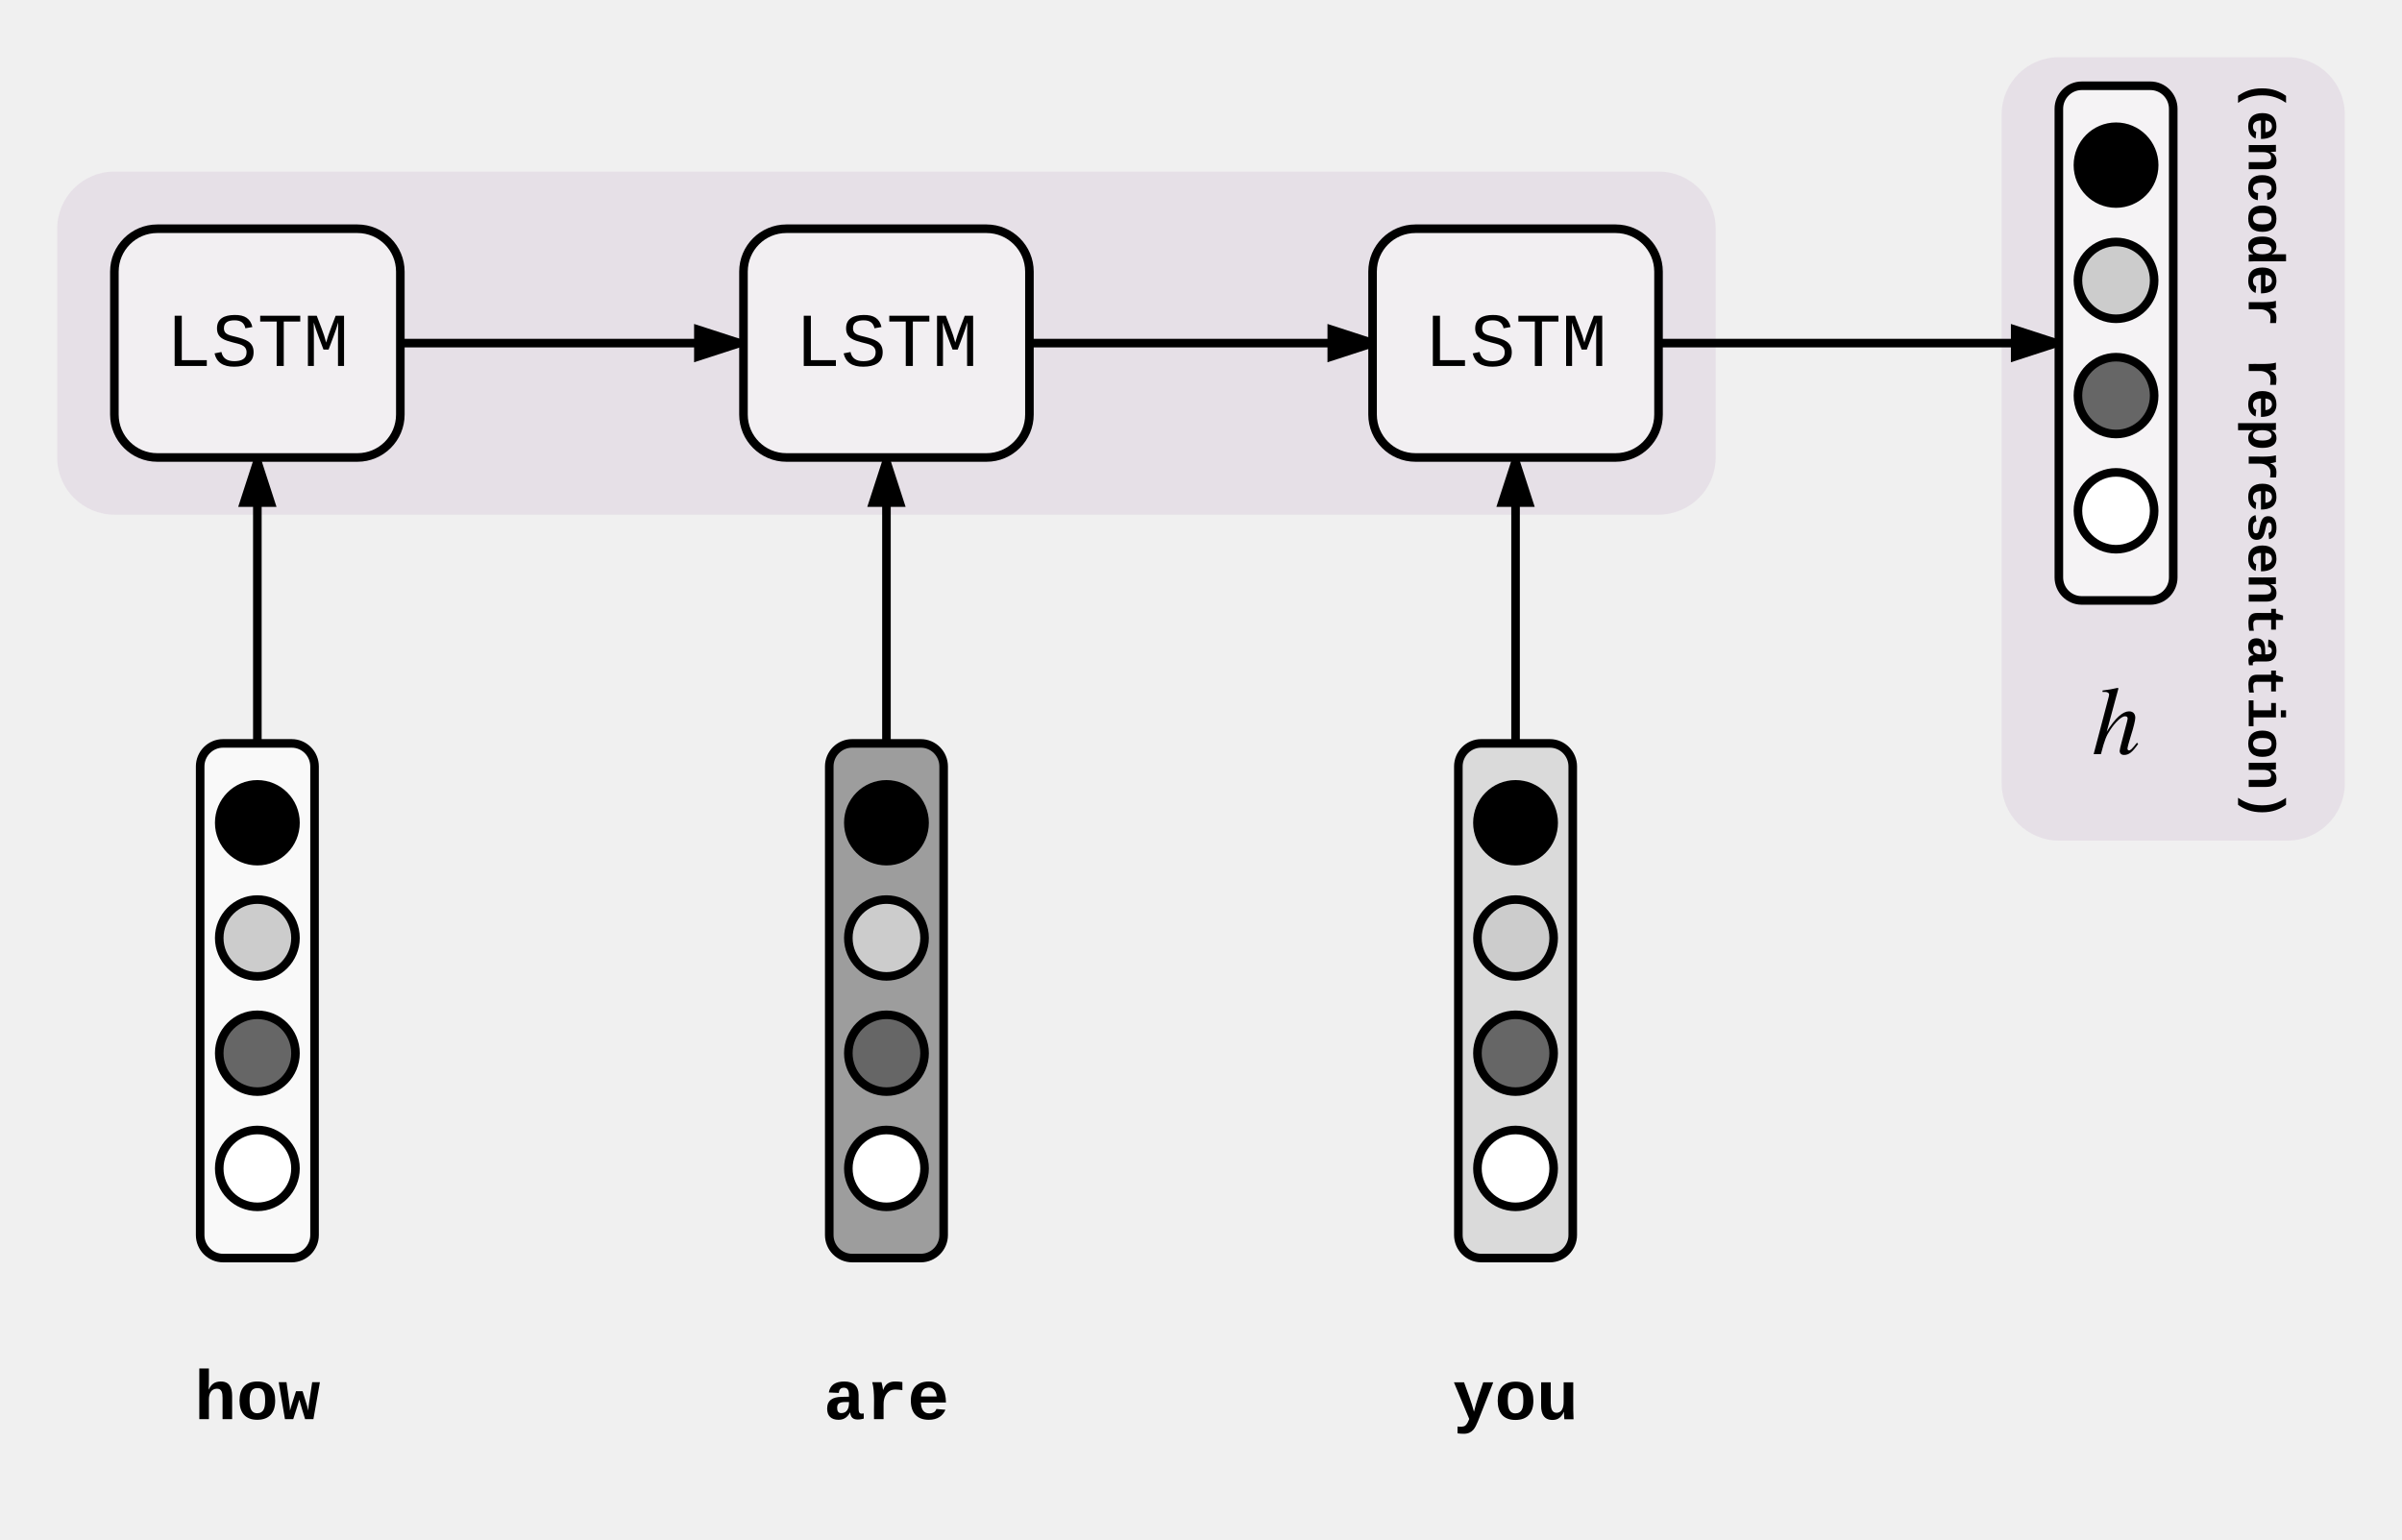
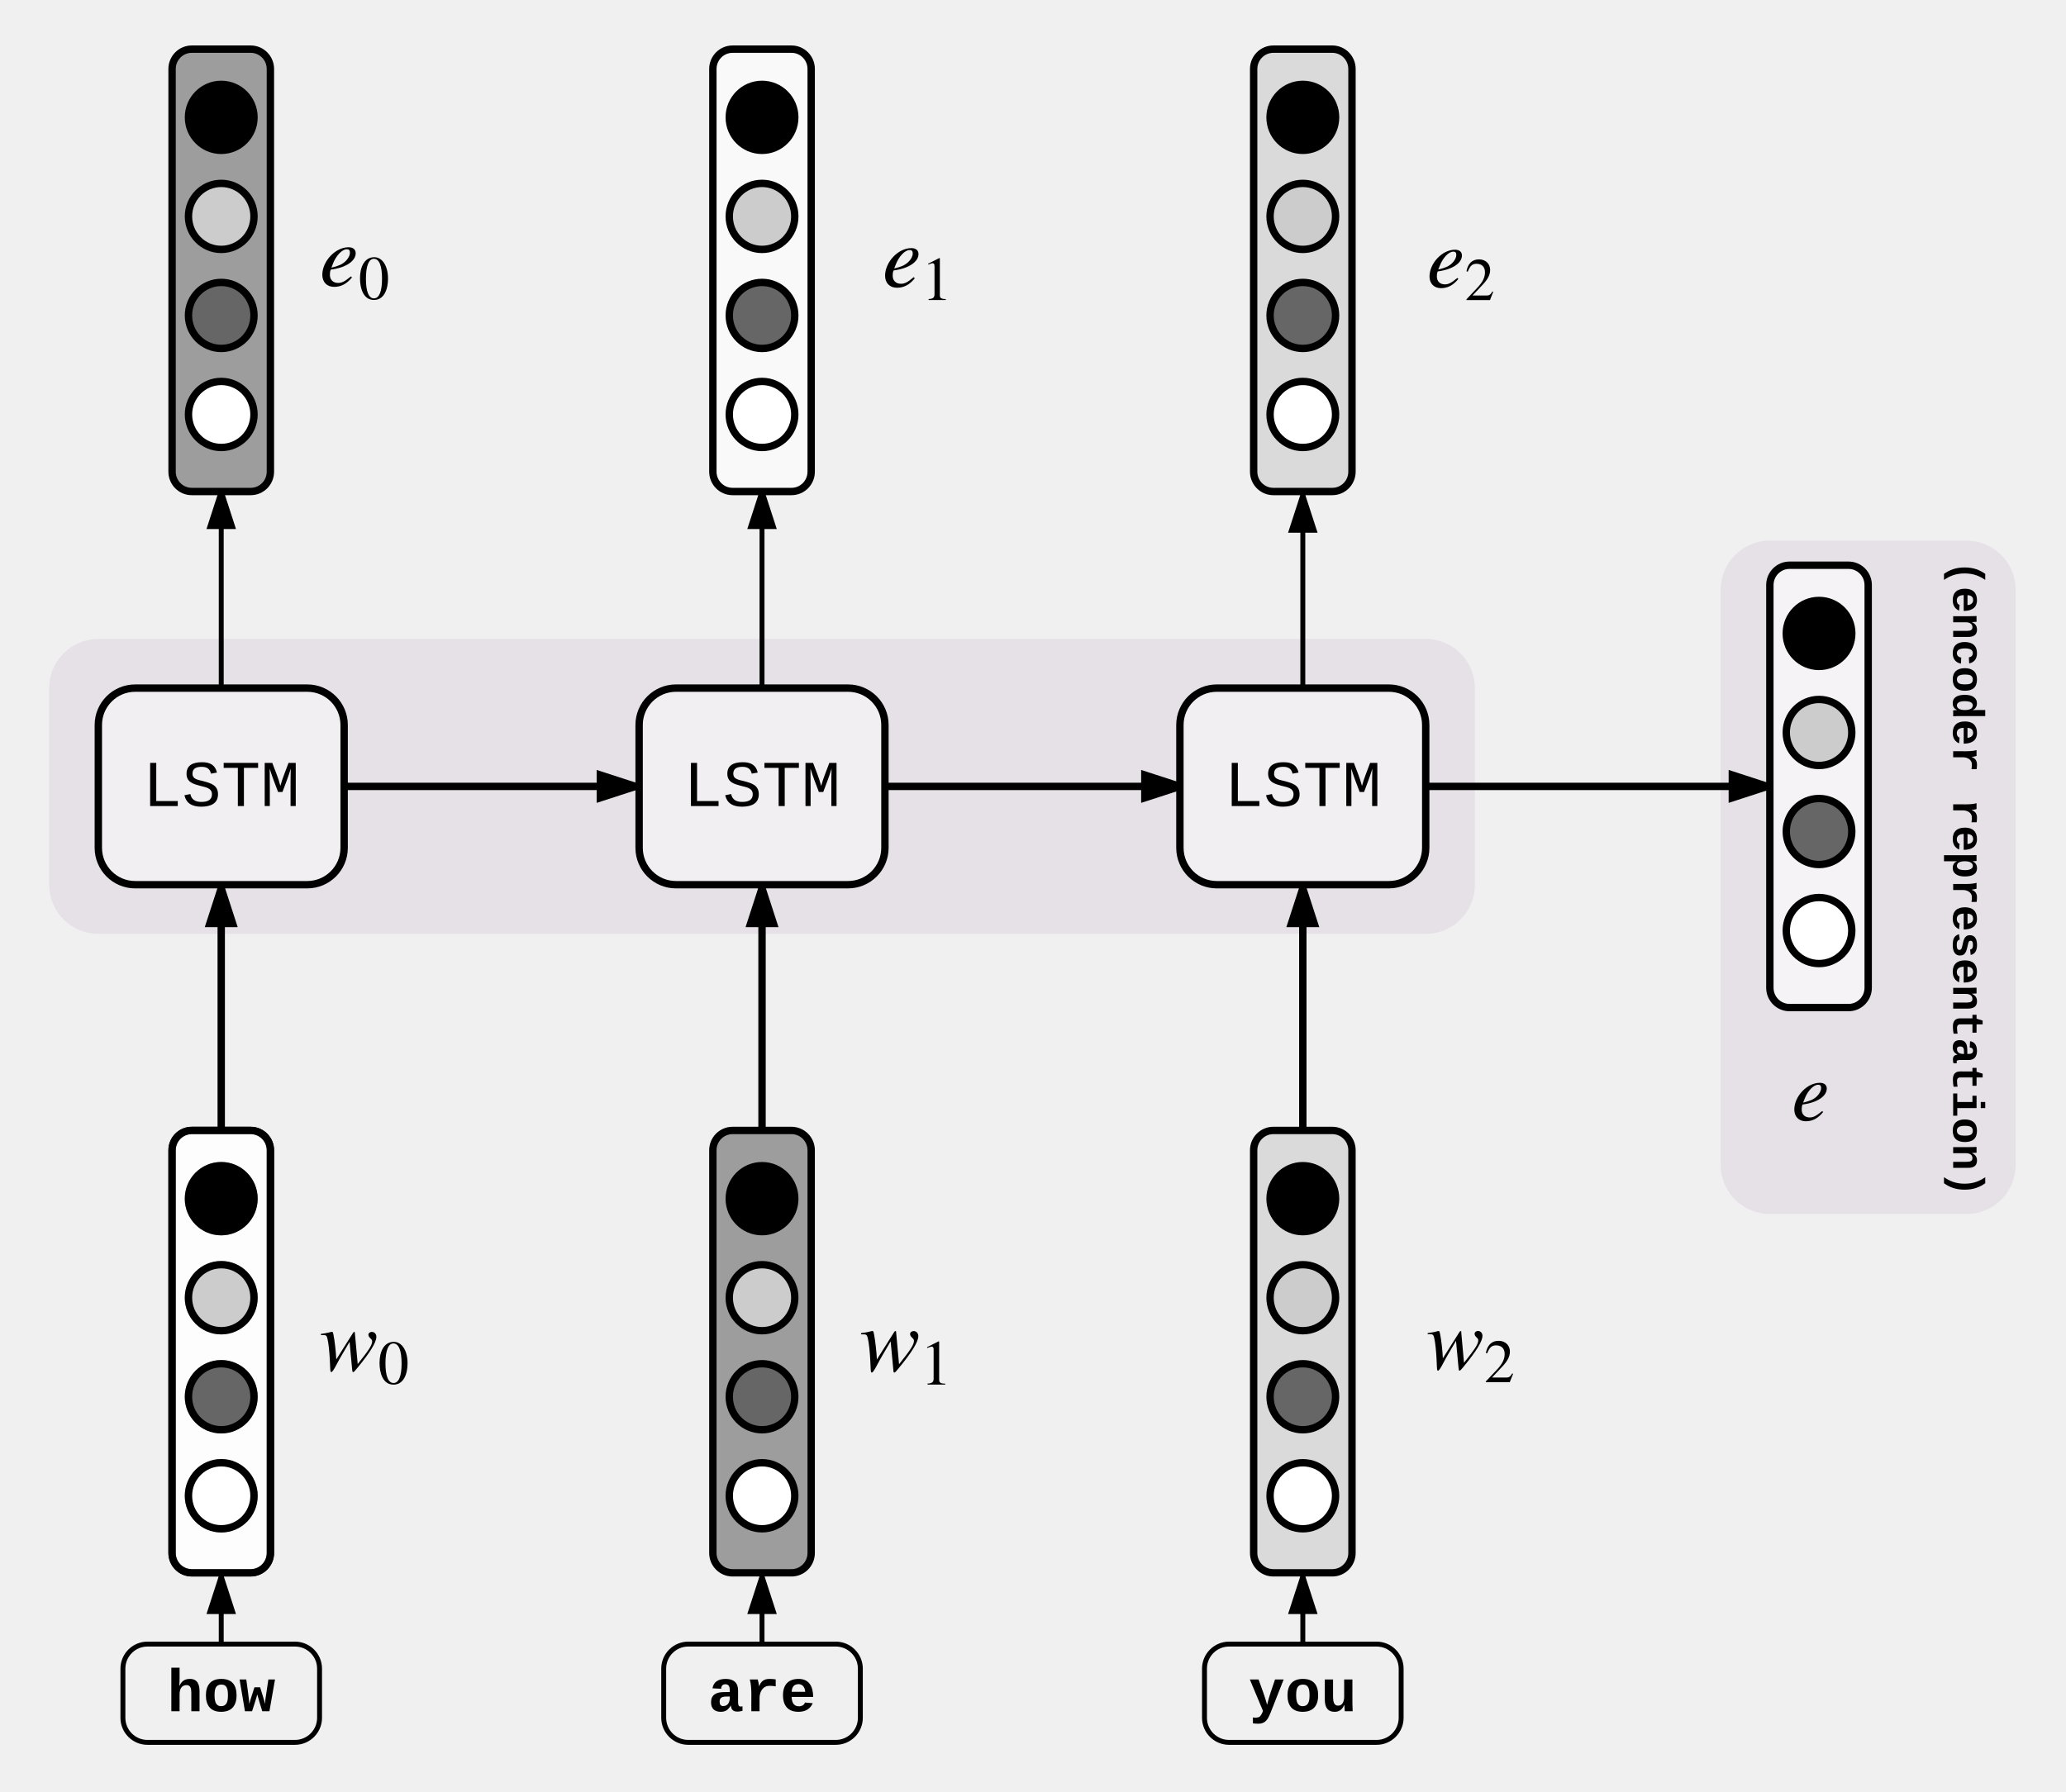
- <svg xmlns="http://www.w3.org/2000/svg" xmlns:ns1="lucid" xmlns:xlink="http://www.w3.org/1999/xlink" width="840" height="538.44">
-   <g transform="translate(-320 -880)" ns1:page-tab-id="0_0">
+ <svg xmlns="http://www.w3.org/2000/svg" xmlns:ns1="lucid" xmlns:xlink="http://www.w3.org/1999/xlink" width="840.47" height="729">
+   <g transform="translate(-320 -680)" ns1:page-tab-id="0_0">
    <path d="M1020 920c0-11.05 8.95-20 20-20h80c11.05 0 20 8.95 20 20v234c0 11.05-8.95 20-20 20h-80c-11.05 0-20-8.95-20-20zM340 960c0-11.05 8.95-20 20-20h540c11.05 0 20 8.95 20 20v80c0 11.05-8.95 20-20 20H360c-11.05 0-20-8.95-20-20z" stroke="#000" stroke-opacity="0" stroke-width=".5" fill="#d1bcd2" fill-opacity=".3" />
-     <path d="M370 1349h80v40h-80z" stroke="#000" stroke-opacity="0" stroke-width="2" fill="#fff" fill-opacity="0" />
+     <path d="M370 1359c0-5.52 4.48-10 10-10h60c5.52 0 10 4.48 10 10v20c0 5.52-4.48 10-10 10h-60c-5.52 0-10-4.48-10-10z" stroke="#000" stroke-width="2" fill="#fff" fill-opacity="0" />
    <use xlink:href="#a" transform="matrix(1,0,0,1,375,1354) translate(12.99642 22.32856)" />
-     <path d="M810 1339.56h80v58.88h-80z" stroke="#000" stroke-opacity="0" stroke-width="2" fill="#fff" fill-opacity="0" />
-     <use xlink:href="#b" transform="matrix(1,0,0,1,815,1344.556) translate(12.99642 31.82856)" />
-     <path d="M590 1349h80v40h-80z" stroke="#000" stroke-opacity="0" stroke-width="2" fill="#fff" fill-opacity="0" />
+     <path d="M810 1359c0-5.52 4.48-10 10-10h60c5.52 0 10 4.48 10 10v20c0 5.52-4.48 10-10 10h-60c-5.52 0-10-4.48-10-10z" stroke="#000" stroke-width="2" fill="#fff" fill-opacity="0" />
+     <use xlink:href="#b" transform="matrix(1,0,0,1,815,1354) translate(12.99642 22.32856)" />
+     <path d="M590 1359c0-5.52 4.48-10 10-10h60c5.52 0 10 4.48 10 10v20c0 5.52-4.48 10-10 10h-60c-5.52 0-10-4.48-10-10z" stroke="#000" stroke-width="2" fill="#fff" fill-opacity="0" />
    <use xlink:href="#c" transform="matrix(1,0,0,1,595,1354) translate(12.99642 22.32856)" />
    <path d="M430 1148.06c0-4.44-3.58-8.06-8-8.06h-24c-4.42 0-8 3.62-8 8.06v163.88c0 4.44 3.58 8.06 8 8.06h24c4.42 0 8-3.62 8-8.06z" stroke="#000" stroke-width="3" fill="#fff" fill-opacity=".6" />
    <path d="M423.33 1167.76c0 7.4-5.96 13.42-13.33 13.42s-13.33-6-13.33-13.42 5.96-13.43 13.33-13.43 13.33 6 13.33 13.43z" stroke="#000" stroke-width="3" />
    <path d="M423.33 1208.06c0 7.4-5.96 13.43-13.33 13.43s-13.33-6.03-13.33-13.44c0-7.42 5.96-13.43 13.33-13.43s13.33 6 13.33 13.43z" stroke="#000" stroke-width="3" fill="#ccc" />
    <path d="M423.33 1248.36c0 7.42-5.96 13.43-13.33 13.43s-13.33-6.02-13.33-13.44 5.96-13.43 13.33-13.43 13.33 6 13.33 13.43z" stroke="#000" stroke-width="3" fill="#666" />
    <path d="M423.33 1288.66c0 7.42-5.96 13.43-13.33 13.43s-13.33-6.02-13.33-13.44c0-7.4 5.96-13.44 13.33-13.44s13.33 6.03 13.33 13.44z" stroke="#000" stroke-width="3" fill="#fff" />
    <path d="M650 1148.06c0-4.44-3.58-8.06-8-8.06h-24c-4.42 0-8 3.62-8 8.06v163.88c0 4.44 3.58 8.06 8 8.06h24c4.42 0 8-3.62 8-8.06z" stroke="#000" stroke-width="3" fill="#666" fill-opacity=".6" />
    <path d="M643.33 1167.76c0 7.4-5.96 13.42-13.33 13.42s-13.33-6-13.33-13.42 5.96-13.43 13.33-13.43 13.33 6 13.33 13.43z" stroke="#000" stroke-width="3" />
    <path d="M643.33 1208.06c0 7.4-5.96 13.43-13.33 13.43s-13.33-6.03-13.33-13.44c0-7.42 5.96-13.43 13.33-13.43s13.33 6 13.33 13.43z" stroke="#000" stroke-width="3" fill="#ccc" />
    <path d="M643.33 1248.36c0 7.42-5.96 13.43-13.33 13.43s-13.33-6.02-13.33-13.44 5.96-13.43 13.33-13.43 13.33 6 13.33 13.43z" stroke="#000" stroke-width="3" fill="#666" />
    <path d="M643.33 1288.66c0 7.42-5.96 13.43-13.33 13.43s-13.33-6.02-13.33-13.44c0-7.4 5.96-13.44 13.33-13.44s13.33 6.03 13.33 13.44z" stroke="#000" stroke-width="3" fill="#fff" />
    <path d="M870 1148.06c0-4.44-3.58-8.06-8-8.06h-24c-4.42 0-8 3.62-8 8.06v163.88c0 4.44 3.58 8.06 8 8.06h24c4.42 0 8-3.62 8-8.06z" stroke="#000" stroke-width="3" fill="#ccc" fill-opacity=".6" />
    <path d="M863.33 1167.76c0 7.4-5.96 13.42-13.33 13.42s-13.33-6-13.33-13.42 5.96-13.43 13.33-13.43 13.33 6 13.33 13.43z" stroke="#000" stroke-width="3" />
    <path d="M863.33 1208.06c0 7.4-5.96 13.43-13.33 13.43s-13.33-6.03-13.33-13.44c0-7.42 5.96-13.43 13.33-13.43s13.33 6 13.33 13.43z" stroke="#000" stroke-width="3" fill="#ccc" />
    <path d="M863.33 1248.36c0 7.42-5.96 13.43-13.33 13.43s-13.33-6.02-13.33-13.44 5.96-13.43 13.33-13.43 13.33 6 13.33 13.43z" stroke="#000" stroke-width="3" fill="#666" />
    <path d="M863.33 1288.66c0 7.42-5.96 13.43-13.33 13.43s-13.33-6.02-13.33-13.44c0-7.4 5.96-13.44 13.33-13.44s13.33 6.03 13.33 13.44z" stroke="#000" stroke-width="3" fill="#fff" />
    <path d="M360 975c0-8.28 6.72-15 15-15h70c8.28 0 15 6.72 15 15v50c0 8.28-6.72 15-15 15h-70c-8.28 0-15-6.72-15-15z" stroke="#000" stroke-width="3" fill="#fff" fill-opacity=".48" />
    <use xlink:href="#d" transform="matrix(1,0,0,1,360,960) translate(17.99479 47.99479)" />
    <path d="M580 975c0-8.28 6.72-15 15-15h70c8.28 0 15 6.72 15 15v50c0 8.28-6.72 15-15 15h-70c-8.28 0-15-6.72-15-15z" stroke="#000" stroke-width="3" fill="#fff" fill-opacity=".48" />
    <use xlink:href="#d" transform="matrix(1,0,0,1,580,960) translate(17.99479 47.99479)" />
    <path d="M800 975c0-8.28 6.72-15 15-15h70c8.28 0 15 6.72 15 15v50c0 8.28-6.72 15-15 15h-70c-8.28 0-15-6.72-15-15z" stroke="#000" stroke-width="3" fill="#fff" fill-opacity=".48" />
    <use xlink:href="#d" transform="matrix(1,0,0,1,800,960) translate(17.99479 47.99479)" />
    <path d="M460 1000h118.5" stroke="#000" stroke-width="3" fill="none" />
    <path d="M460 1001.5v-3zM578.5 1000l-14.27 4.64v-9.28z" />
    <path d="M580 998.9v2.2l-17.27 5.6v-13.4zm-14.27 3.67l7.92-2.57-7.92-2.57z" />
    <path d="M680 1000h120" stroke="#000" stroke-width="3" fill="none" />
    <path d="M680 1001.5v-3zM800 1000l-14.27 4.64v-9.28z" />
    <path d="M800 998.42v3.16l-15.77 5.12v-13.4zm-12.77 4.15l7.92-2.57-7.92-2.57z" />
    <path d="M410 1140v-98.5" stroke="#000" stroke-width="3" fill="none" />
    <path d="M411.5 1140h-3 3zM414.64 1055.77h-9.28l4.64-14.27z" />
    <path d="M416.7 1057.27h-13.4l5.6-17.27h2.2zm-9.27-3h5.14l-2.57-7.92z" />
    <path d="M630 1140v-98.5" stroke="#000" stroke-width="3" fill="none" />
    <path d="M631.5 1140h-3 3zM634.64 1055.77h-9.28l4.64-14.27z" />
    <path d="M636.7 1057.27h-13.4l5.6-17.27h2.2zm-9.27-3h5.14l-2.57-7.92z" />
    <path d="M850 1140v-98.5" stroke="#000" stroke-width="3" fill="none" />
    <path d="M851.5 1140h-3 3zM854.64 1055.77h-9.28l4.64-14.27z" />
    <path d="M856.7 1057.27h-13.4l5.6-17.27h2.2zm-9.27-3h5.14l-2.57-7.92z" />
    <path d="M1080 918.06c0-4.44-3.58-8.06-8-8.06h-24c-4.42 0-8 3.62-8 8.06v163.88c0 4.44 3.58 8.06 8 8.06h24c4.42 0 8-3.62 8-8.06z" stroke="#000" stroke-width="3" fill="#fff" fill-opacity=".6" />
    <path d="M1073.33 937.76c0 7.4-5.96 13.42-13.33 13.42s-13.33-6-13.33-13.42 5.96-13.43 13.33-13.43 13.33 6 13.33 13.43z" stroke="#000" stroke-width="3" />
    <path d="M1073.33 978.06c0 7.4-5.96 13.43-13.33 13.43s-13.33-6.03-13.33-13.44c0-7.42 5.96-13.43 13.33-13.43s13.33 6 13.33 13.43z" stroke="#000" stroke-width="3" fill="#ccc" />
    <path d="M1073.33 1018.36c0 7.42-5.96 13.43-13.33 13.43s-13.33-6.02-13.33-13.44 5.96-13.43 13.33-13.43 13.33 6 13.33 13.43z" stroke="#000" stroke-width="3" fill="#666" />
    <path d="M1073.33 1058.66c0 7.42-5.96 13.43-13.33 13.43s-13.33-6.02-13.33-13.44c0-7.4 5.96-13.44 13.33-13.44s13.33 6.03 13.33 13.44z" stroke="#000" stroke-width="3" fill="#fff" />
    <path d="M900 1000h139" stroke="#000" stroke-width="3" fill="none" />
    <path d="M900 1001.5v-3zM1039 1000l-14.27 4.64v-9.28z" />
    <path d="M1040 998.75v2.5l-16.77 5.45v-13.4zm-13.77 3.82l7.92-2.57-7.92-2.57z" />
-     <path d="M1125.8 901v273H1100V901z" stroke="#000" stroke-opacity="0" stroke-width="2" fill="#fff" fill-opacity="0" />
-     <use xlink:href="#e" transform="matrix(6.123233995736766e-17,1,-1,6.123233995736766e-17,1120.8,906) translate(1.878906 14.39648)" />
-     <use xlink:href="#f" transform="matrix(6.123233995736766e-17,1,-1,6.123233995736766e-17,1120.8,906) translate(99.09473 14.39648)" />
-     <path d="M1051.5 1120h17v24.63h-17z" fill="#fff" fill-opacity="0" />
-     <path d="M1067.3 1139.74l.43.45c-2.07 2.94-3.23 3.85-4.96 3.85-.9 0-1.5-.54-1.5-1.42 0-.4.25-1.46.7-3.12l1.85-7.02c.14-.54.24-.98.24-1.1 0-.52-.17-.86-.95-.86-1.2 0-3.38 2.07-5.14 4.75-1.36 2.07-1.9 3.25-3.26 8.48h-2.54l4.95-18.8c.28-1.05.45-1.62.45-2.1 0-.58-.78-.85-1.4-.85h-.9v-.5c2.03-.24 3.35-.48 5.32-.92l.24.2-4.1 15.16c3.05-4.95 5.7-7.15 7.8-7.15 1.56 0 2.2 1 2.2 2.26 0 .85-.6 3.36-1.62 6.55-.58 1.77-1.12 3.87-1.12 4.25 0 .34.24.6.54.6.55 0 .95-.4 2.8-2.7" />
+     <path d="M1140.47 901v273H1100V901z" stroke="#000" stroke-opacity="0" stroke-width="2" fill="#fff" fill-opacity="0" />
+     <use xlink:href="#e" transform="matrix(6.123233995736766e-17,1,-1,6.123233995736766e-17,1135.467,906) translate(1.878906 20.89648)" />
+     <use xlink:href="#f" transform="matrix(6.123233995736766e-17,1,-1,6.123233995736766e-17,1135.467,906) translate(99.09473 20.89648)" />
+     <path d="M430 708.06c0-4.44-3.58-8.06-8-8.06h-24c-4.42 0-8 3.62-8 8.06v163.88c0 4.44 3.58 8.06 8 8.06h24c4.42 0 8-3.62 8-8.06z" stroke="#000" stroke-width="3" fill="#666" fill-opacity=".6" />
+     <path d="M423.33 727.76c0 7.4-5.96 13.42-13.33 13.42s-13.33-6-13.33-13.42 5.96-13.43 13.33-13.43 13.33 6 13.33 13.43z" stroke="#000" stroke-width="3" />
+     <path d="M423.33 768.06c0 7.4-5.96 13.43-13.33 13.43s-13.33-6.03-13.33-13.44c0-7.42 5.96-13.43 13.33-13.43s13.33 6 13.33 13.43z" stroke="#000" stroke-width="3" fill="#ccc" />
+     <path d="M423.33 808.36c0 7.42-5.96 13.43-13.33 13.43s-13.33-6.02-13.33-13.44 5.96-13.43 13.33-13.43 13.33 6 13.33 13.43z" stroke="#000" stroke-width="3" fill="#666" />
+     <path d="M423.33 848.66c0 7.42-5.96 13.43-13.33 13.43s-13.33-6.02-13.33-13.44c0-7.4 5.96-13.44 13.33-13.44s13.33 6.03 13.33 13.44z" stroke="#000" stroke-width="3" fill="#fff" />
+     <path d="M410 960v-80" stroke="#000" stroke-width="2" fill="none" />
+     <path d="M411 960h-2 2zM414.64 894.27h-9.28L410 880z" />
+     <path d="M416 895.27h-12l4.95-15.27h2.1zm-9.26-2h6.52L410 883.24z" />
+     <path d="M430 1148.06c0-4.44-3.58-8.06-8-8.06h-24c-4.42 0-8 3.62-8 8.06v163.88c0 4.44 3.58 8.06 8 8.06h24c4.42 0 8-3.62 8-8.06z" stroke="#000" stroke-width="3" fill="#fff" fill-opacity=".6" />
+     <path d="M423.33 1167.76c0 7.4-5.96 13.42-13.33 13.42s-13.33-6-13.33-13.42 5.96-13.43 13.33-13.43 13.33 6 13.33 13.43z" stroke="#000" stroke-width="3" />
+     <path d="M423.33 1208.06c0 7.4-5.96 13.43-13.33 13.43s-13.33-6.03-13.33-13.44c0-7.42 5.96-13.43 13.33-13.43s13.33 6 13.33 13.43z" stroke="#000" stroke-width="3" fill="#ccc" />
+     <path d="M423.33 1248.36c0 7.42-5.96 13.43-13.33 13.43s-13.33-6.02-13.33-13.44 5.96-13.43 13.33-13.43 13.33 6 13.33 13.43z" stroke="#000" stroke-width="3" fill="#666" />
+     <path d="M423.33 1288.66c0 7.42-5.96 13.43-13.33 13.43s-13.33-6.02-13.33-13.44c0-7.4 5.96-13.44 13.33-13.44s13.33 6.03 13.33 13.44z" stroke="#000" stroke-width="3" fill="#fff" />
+     <path d="M650 708.06c0-4.44-3.58-8.06-8-8.06h-24c-4.42 0-8 3.62-8 8.06v163.88c0 4.44 3.58 8.06 8 8.06h24c4.42 0 8-3.62 8-8.06z" stroke="#000" stroke-width="3" fill="#fff" fill-opacity=".6" />
+     <path d="M643.33 727.76c0 7.4-5.96 13.42-13.33 13.42s-13.33-6-13.33-13.42 5.96-13.43 13.33-13.43 13.33 6 13.33 13.43z" stroke="#000" stroke-width="3" />
+     <path d="M643.33 768.06c0 7.4-5.96 13.43-13.33 13.43s-13.33-6.03-13.33-13.44c0-7.42 5.96-13.43 13.33-13.43s13.33 6 13.33 13.43z" stroke="#000" stroke-width="3" fill="#ccc" />
+     <path d="M643.33 808.36c0 7.42-5.96 13.43-13.33 13.43s-13.33-6.02-13.33-13.44 5.96-13.43 13.33-13.43 13.33 6 13.33 13.43z" stroke="#000" stroke-width="3" fill="#666" />
+     <path d="M643.33 848.66c0 7.42-5.96 13.43-13.33 13.43s-13.33-6.02-13.33-13.44c0-7.4 5.96-13.44 13.33-13.44s13.33 6.03 13.33 13.44z" stroke="#000" stroke-width="3" fill="#fff" />
+     <path d="M630 960v-80" stroke="#000" stroke-width="2" fill="none" />
+     <path d="M631 960h-2 2zM634.64 894.27h-9.28L630 880z" />
+     <path d="M636 895.27h-12l4.95-15.27h2.1zm-9.26-2h6.52L630 883.24z" />
+     <path d="M870 708.06c0-4.44-3.58-8.06-8-8.06h-24c-4.42 0-8 3.62-8 8.06v163.88c0 4.44 3.58 8.06 8 8.06h24c4.42 0 8-3.62 8-8.06z" stroke="#000" stroke-width="3" fill="#ccc" fill-opacity=".6" />
+     <path d="M863.33 727.76c0 7.4-5.96 13.42-13.33 13.42s-13.33-6-13.33-13.42 5.96-13.43 13.33-13.43 13.33 6 13.33 13.43z" stroke="#000" stroke-width="3" />
+     <path d="M863.33 768.06c0 7.4-5.96 13.43-13.33 13.43s-13.33-6.03-13.33-13.44c0-7.42 5.96-13.43 13.33-13.43s13.33 6 13.33 13.43z" stroke="#000" stroke-width="3" fill="#ccc" />
+     <path d="M863.33 808.36c0 7.42-5.96 13.43-13.33 13.43s-13.33-6.02-13.33-13.44 5.96-13.43 13.33-13.43 13.33 6 13.33 13.43z" stroke="#000" stroke-width="3" fill="#666" />
+     <path d="M863.33 848.66c0 7.42-5.96 13.43-13.33 13.43s-13.33-6.02-13.33-13.44c0-7.4 5.96-13.44 13.33-13.44s13.33 6.03 13.33 13.44z" stroke="#000" stroke-width="3" fill="#fff" />
+     <path d="M850 960v-78.5" stroke="#000" stroke-width="2" fill="none" />
+     <path d="M851 960h-2 2zM854.64 895.77h-9.28L850 881.5z" />
+     <path d="M856 896.77h-12l5.44-16.77h1.12zm-9.26-2h6.52L850 884.74z" />
+     <path d="M450 1221.36h40V1244h-40z" fill="#fff" fill-opacity="0" />
+     <path d="M464.37 1222.5l1.15 12.56c4.67-5.85 5.88-7.74 5.88-9.27 0-.44-.2-.73-.78-1.26-.57-.54-.75-.97-.75-1.46 0-.58.6-1.1 1.4-1.1 1.06 0 1.84.85 1.84 2 0 2.27-2.63 6.44-7.55 12.44l-.32.4c-.96 1.16-1.28 1.52-1.6 1.52-.25 0-.33-.32-.4-1.25l-1.03-11.06-3.18 5.42c-.64 1.07-1.28 2.24-1.96 3.53-1.28 2.45-1.9 3.34-2.28 3.34-.32 0-.4-.28-.46-1.67l-.15-3.25c-.14-3.1-.53-6.92-.96-8.63-.3-1.33-.63-1.5-1.67-1.5h-1v-.47c1.1-.18 2.32-.33 3.4-.6.46-.12.78-.26 1.03-.26.4 0 .43.07.68 1.2.5 2.44 1 6.9 1.14 10.04l6.85-10.84c.17-.28.28-.35.46-.35.2 0 .27.1.27.5M485.8 1234.75c0 4.34-1.6 8.68-5.7 8.68-4.32 0-5.7-4.7-5.7-8.83 0-4.47 1.73-8.58 5.8-8.58 3.3 0 5.6 3.56 5.6 8.73m-2.43.12c0-5.24-1.1-8.2-3.33-8.2-2.1 0-3.23 2.98-3.23 8.1 0 5.12 1.12 8 3.3 8 2.13 0 3.27-2.9 3.27-7.9" />
+     <path d="M669.73 1221H711v23h-41.27z" fill="#fff" fill-opacity="0" />
+     <path d="M684.56 1222.18l1.18 12.95c4.82-6.03 6.07-7.98 6.07-9.57 0-.44-.2-.73-.8-1.28-.6-.56-.77-1-.77-1.5 0-.6.63-1.15 1.44-1.15 1.1 0 1.9.88 1.9 2.06 0 2.34-2.7 6.65-7.8 12.83l-.32.4c-1 1.22-1.33 1.6-1.66 1.6-.27 0-.34-.34-.4-1.3l-1.08-11.4-3.28 5.6c-.66 1.1-1.32 2.3-2.02 3.63-1.33 2.54-1.95 3.46-2.36 3.46-.33 0-.4-.3-.47-1.73l-.16-3.36c-.15-3.2-.55-7.14-1-8.9-.33-1.37-.66-1.55-1.73-1.55h-1.02v-.5c1.15-.17 2.4-.32 3.5-.62.48-.1.8-.25 1.07-.25.4 0 .44.07.7 1.25.5 2.5 1.03 7.1 1.17 10.34l7.07-11.2c.17-.28.28-.36.47-.36.22 0 .3.1.3.52M704.52 1243.4h-7.18v-.4c1.93-.1 2.47-.64 2.47-2.07v-11.7c0-.87-.22-1.26-.77-1.26-.26 0-.7.13-1.17.3l-.7.27v-.36l4.66-2.37.23.1v15.52c0 1.12.52 1.6 2.47 1.6v.38" />
+     <path d="M900.26 1221h39.48v22h-39.48z" fill="#fff" fill-opacity="0" />
+     <path d="M914.45 1222.13l1.12 12.4c4.62-5.78 5.8-7.65 5.8-9.16 0-.43-.2-.7-.76-1.24-.55-.52-.73-.95-.73-1.44 0-.57.6-1.1 1.37-1.1 1.06 0 1.83.84 1.83 1.97 0 2.26-2.6 6.38-7.46 12.3l-.3.38c-.96 1.16-1.28 1.5-1.6 1.5-.24 0-.3-.3-.38-1.22l-1.02-10.92-3.14 5.37c-.63 1.05-1.26 2.2-1.93 3.48-1.27 2.43-1.87 3.3-2.26 3.3-.3 0-.38-.27-.45-1.64l-.14-3.2c-.15-3.06-.53-6.83-.96-8.52-.3-1.3-.63-1.48-1.65-1.48h-1v-.46c1.1-.17 2.3-.3 3.36-.6.46-.1.77-.24 1.02-.24.4 0 .42.07.67 1.2.5 2.4 1 6.8 1.13 9.9l6.76-10.7c.18-.3.3-.37.46-.37.22 0 .3.1.3.5M935.54 1239.02l-1.35 3.4h-9.74v-.3l4.43-4.7c2.33-2.46 3.23-4.35 3.23-6.47 0-2.26-1.35-3.5-3.46-3.5-1.8 0-2.67.8-3.66 3.23l-.52-.12c.53-2.92 2.12-4.96 5.18-4.96 2.82 0 4.6 1.92 4.6 4.38 0 1.97-.96 3.84-3.18 6.18l-4.1 4.38h5.82c1.05 0 1.57-.27 2.4-1.67" />
+     <path d="M450 780h32.05v22.64H450z" fill="#fff" fill-opacity="0" />
+     <path d="M462.77 792.45l.43.43c-2.04 2.5-4.32 3.85-7.28 3.85-2.9 0-4.8-1.93-4.8-4.9 0-5.52 5.3-11.22 10.65-11.22 1.9 0 2.93.93 2.93 2.43 0 3.07-3.75 5.85-10.13 6.67-.36.72-.36 1.64-.36 2.18 0 1.96 1.33 3.24 3.33 3.24 1.57 0 2.67-.57 5.24-2.67m-7.35-5.1l-.6 1.57c3.06-.75 4.42-1.4 5.74-2.64 1.1-1.07 1.78-2.36 1.78-3.46 0-.86-.25-1.4-1.25-1.4-2.04 0-4.47 2.75-5.68 5.93M477.85 793.4c0 4.32-1.6 8.66-5.7 8.66-4.32 0-5.7-4.7-5.7-8.82 0-4.47 1.74-8.58 5.8-8.58 3.3 0 5.6 3.56 5.6 8.73m-2.43.1c0-5.23-1.1-8.18-3.33-8.18-2.1 0-3.23 2.97-3.23 8.1 0 5.1 1.1 8 3.28 8 2.14 0 3.27-2.9 3.27-7.9" />
+     <path d="M678.95 780.36H711v22.3h-32.05z" fill="#fff" fill-opacity="0" />
+     <path d="M691.72 792.8l.43.44c-2.03 2.5-4.3 3.85-7.27 3.85-2.9 0-4.82-1.93-4.82-4.9 0-5.52 5.3-11.23 10.67-11.23 1.9 0 2.92.93 2.92 2.42 0 3.06-3.75 5.84-10.13 6.67-.36.7-.36 1.64-.36 2.17 0 1.96 1.32 3.25 3.32 3.25 1.57 0 2.68-.58 5.24-2.7m-7.34-5.1l-.6 1.58c3.06-.75 4.4-1.4 5.73-2.64 1.12-1.07 1.8-2.35 1.8-3.46 0-.86-.25-1.4-1.25-1.4-2.04 0-4.46 2.76-5.67 5.93M704.73 802.07h-6.96v-.38c1.87-.1 2.4-.64 2.4-2.02v-11.33c0-.86-.23-1.23-.76-1.23-.24 0-.67.12-1.13.3l-.68.25v-.35l4.5-2.3.24.08v15.06c0 1.08.5 1.53 2.4 1.53v.37" />
+     <path d="M900.45 781h31.14v21.66h-31.15z" fill="#fff" fill-opacity="0" />
+     <path d="M912.86 793.1l.42.4c-1.98 2.44-4.2 3.76-7.07 3.76-2.8 0-4.67-1.87-4.67-4.75 0-5.36 5.16-10.9 10.36-10.9 1.83 0 2.83.9 2.83 2.35 0 2.98-3.64 5.68-9.84 6.48-.36.7-.36 1.6-.36 2.1 0 1.92 1.28 3.17 3.23 3.17 1.52 0 2.6-.56 5.1-2.6m-7.15-4.96l-.6 1.53c3-.73 4.3-1.35 5.6-2.57 1.07-1.04 1.73-2.3 1.73-3.36 0-.83-.25-1.35-1.22-1.35-1.97 0-4.33 2.66-5.5 5.74M927.46 798.74l-1.32 3.36h-9.58v-.3l4.36-4.63c2.3-2.43 3.18-4.3 3.18-6.37 0-2.23-1.32-3.46-3.4-3.46-1.77 0-2.62.8-3.6 3.2l-.52-.13c.5-2.86 2.08-4.87 5.1-4.87 2.77 0 4.53 1.9 4.53 4.3 0 1.95-.94 3.8-3.12 6.1l-4.05 4.3h5.74c1.03 0 1.54-.26 2.35-1.64" />
+     <path d="M1048.86 1120h15.4v16.85h-15.4z" fill="#fff" fill-opacity="0" />
+     <path d="M1061.27 1132.1l.4.4c-1.96 2.44-4.18 3.76-7.06 3.76-2.8 0-4.67-1.87-4.67-4.75 0-5.36 5.17-10.9 10.37-10.9 1.83 0 2.84.9 2.84 2.35 0 2.98-3.64 5.68-9.85 6.48-.35.7-.35 1.6-.35 2.1 0 1.92 1.28 3.17 3.22 3.17 1.53 0 2.6-.56 5.1-2.6m-7.14-4.96l-.6 1.53c3-.73 4.3-1.35 5.6-2.57 1.06-1.04 1.72-2.3 1.72-3.36 0-.83-.24-1.35-1.2-1.35-2 0-4.35 2.66-5.52 5.74" />
+     <path d="M410 1349v-27.5" stroke="#000" stroke-width="2" fill="none" />
+     <path d="M411 1349h-2 2zM414.64 1335.77h-9.28l4.64-14.27z" />
+     <path d="M416 1336.77h-12l5.44-16.77h1.12zm-9.26-2h6.52l-3.26-10.03z" />
+     <path d="M630 1349v-27.5" stroke="#000" stroke-width="2" fill="none" />
+     <path d="M631 1349h-2 2zM634.64 1335.77h-9.28l4.64-14.27z" />
+     <path d="M636 1336.77h-12l5.44-16.77h1.12zm-9.26-2h6.52l-3.26-10.03z" />
+     <path d="M850 1349v-27.5" stroke="#000" stroke-width="2" fill="none" />
+     <path d="M851 1349h-2 2zM854.64 1335.77h-9.28l4.64-14.27z" />
+     <path d="M856 1336.77h-12l5.44-16.77h1.12zm-9.26-2h6.52l-3.26-10.03z" />
    <defs>
      <path d="M424-1484c-2 206 5 424-8 618h4c67-145 160-234 348-236 251-3 335 167 336 416V0H824v-621c0-150-23-276-173-270-163 7-227 142-227 312V0H143v-1484h281" id="g" />
      <path d="M616-1102c361 0 521 202 521 560 0 354-171 562-527 562C259 20 92-192 92-542c0-351 169-560 524-560zm-9 930c200-2 236-165 236-370 0-199-27-367-223-367-195 0-233 146-233 367 0 129 18 223 55 282s92 88 165 88" id="h" />
      <path d="M1028 0H784c-56-191-119-378-170-573C562-377 495-191 437 0H194L11-1082h228c32 239 67 472 95 714 4 40 7 80 7 119 53-195 119-378 177-568h193c56 190 120 371 169 568-1-79 11-158 21-226l91-607h226" id="i" />
      <g id="a">
        <use transform="matrix(0.01193576,0,0,0.01193576,0,0)" xlink:href="#g" />
        <use transform="matrix(0.01193576,0,0,0.01193576,14.66905,0)" xlink:href="#h" />
        <use transform="matrix(0.01193576,0,0,0.01193576,29.33811,0)" xlink:href="#i" />
      </g>
      <path d="M143 212c82 12 185 12 233-31 50-45 83-117 110-192L38-1082h297c100 284 211 557 291 861 72-305 176-578 270-861h294L742 57c-80 192-156 368-417 368-60 0-131-4-182-13V212" id="j" />
      <path d="M471 20c-247 0-336-169-336-415v-687h281v607c4 148 31 285 172 285 152 0 207-150 207-312v-580h281c4 359-9 736 8 1082H816c-7-63-11-146-12-215h-5C736-76 644 20 471 20" id="k" />
      <g id="b">
        <use transform="matrix(0.01193576,0,0,0.01193576,0,0)" xlink:href="#j" />
        <use transform="matrix(0.01193576,0,0,0.01193576,14.66905,0)" xlink:href="#h" />
        <use transform="matrix(0.01193576,0,0,0.01193576,29.33811,0)" xlink:href="#k" />
      </g>
      <path d="M775-193C708-75 621 20 439 20 226 20 106-93 106-306c0-251 170-341 417-346l223-4c4-143-12-264-148-264-103 0-141 58-150 153l-293-14c37-219 194-321 455-321 263 0 418 130 417 390v392c1 84 5 161 89 160 21 0 42-2 62-6v152c-57 15-108 27-180 26-145 0-202-73-217-205h-6zm-256 17c168 0 234-139 227-325-166 4-347-25-347 173 0 94 33 152 120 152" id="l" />
      <path d="M875-1102c70 0 148 7 206 17v237c-110-17-267-37-359 15-123 69-192 207-192 395V0H250c-10-367 32-789-52-1082h271c19 69 36 149 46 228h4c52-151 151-250 356-248" id="m" />
      <path d="M1113-274C1038-96 884 20 626 20c-352 0-526-209-526-566 0-358 185-556 530-556 358 0 496 251 499 615H395c5 180 68 319 245 319 102 0 186-45 208-129zM857-663c-6-177-128-307-315-247-94 30-141 121-145 247h460" id="n" />
      <g id="c">
        <use transform="matrix(0.01193576,0,0,0.01193576,0,0)" xlink:href="#l" />
        <use transform="matrix(0.01193576,0,0,0.01193576,14.66905,0)" xlink:href="#m" />
        <use transform="matrix(0.01193576,0,0,0.01193576,29.33811,0)" xlink:href="#n" />
      </g>
      <path d="M237 0v-1349h191v1193h672V0H237" id="o" />
      <path d="M614-1226c-167 1-283 53-283 213 0 183 186 193 334 234 230 63 463 120 463 409 0 286-219 387-518 390C309 23 131-98 79-338l185-37c34 165 149 248 351 246 184-2 324-58 324-238 0-203-207-221-372-266-210-57-422-111-422-377 0-267 201-356 470-360 279-5 430 101 480 324l-188 33c-28-141-121-215-293-213" id="p" />
      <path d="M709-1193V0H519v-1193H76v-156h1076v156H709" id="q" />
      <path d="M285-1169c8 382 2 780 4 1169H129v-1349h237c86 239 188 461 253 720 69-258 169-481 255-720h225V0H937c2-390-5-788 6-1169-75 255-170 488-259 729H547c-90-240-185-475-262-729" id="r" />
      <g id="d">
        <use transform="matrix(0.01302083,0,0,0.01302083,0,0)" xlink:href="#o" />
        <use transform="matrix(0.01302083,0,0,0.01302083,16.0026,0)" xlink:href="#p" />
        <use transform="matrix(0.01302083,0,0,0.01302083,32.00521,0)" xlink:href="#q" />
        <use transform="matrix(0.01302083,0,0,0.01302083,48.00781,0)" xlink:href="#r" />
      </g>
      <path d="M621-530c0 421 127 700 301 955H641C466 173 344-110 344-531s122-702 297-953h281c-174 254-301 534-301 954" id="s" />
      <path d="M768-1103c247 0 336 167 336 416V0H824v-619c-3-164-24-273-171-273-164 0-229 142-229 312V0H143c-4-359 9-736-8-1082h268c7 63 12 146 13 215h4c67-145 160-236 348-236" id="t" />
      <path d="M1109-360C1066-122 902 20 624 20c-347 0-514-209-514-555 0-353 168-567 518-567 270 0 425 136 473 361l-283 14c-16-106-75-183-196-182-75 0-130 31-165 93s-52 152-52 270c0 249 74 374 221 374 120 0 188-82 201-201" id="u" />
      <path d="M802-909c-3-189-2-383-2-575h281v1248c-1 83 4 168 8 236H817c-9-50-14-117-15-176h-4C735-49 651 20 482 20 191 20 97-238 97-539c0-243 66-432 221-519 50-28 108-42 175-42 162 2 253 78 309 191zm-70 658c91-113 93-462 2-584-46-61-145-100-224-53-96 56-119 190-120 349 0 123 17 214 52 275 46 82 130 115 222 74 25-12 46-33 68-61" id="v" />
      <g id="e">
        <use transform="matrix(0.008789062,0,0,0.008789062,0,0)" xlink:href="#s" />
        <use transform="matrix(0.008789062,0,0,0.008789062,10.80176,0)" xlink:href="#n" />
        <use transform="matrix(0.008789062,0,0,0.008789062,21.60352,0)" xlink:href="#t" />
        <use transform="matrix(0.008789062,0,0,0.008789062,32.40527,0)" xlink:href="#u" />
        <use transform="matrix(0.008789062,0,0,0.008789062,43.20703,0)" xlink:href="#h" />
        <use transform="matrix(0.008789062,0,0,0.008789062,54.00879,0)" xlink:href="#v" />
        <use transform="matrix(0.008789062,0,0,0.008789062,64.81055,0)" xlink:href="#n" />
        <use transform="matrix(0.008789062,0,0,0.008789062,75.6123,0)" xlink:href="#m" />
      </g>
      <path d="M427-171c3 195 2 397 2 596H148V-846c1-83-4-168-8-236h272c10 49 14 118 15 176h4c59-114 151-197 316-197 291 0 385 259 385 560 0 243-65 433-220 521-50 28-109 42-176 42-162-2-253-78-309-191zm69-661c-91 113-92 463-1 586 46 62 145 101 225 54 96-57 118-191 119-351 0-123-18-215-53-276-46-82-128-115-220-74-25 12-48 33-70 61" id="w" />
      <path d="M622-916c-112 2-200 14-200 111 0 90 89 101 168 121 234 58 514 77 514 368C1104-4 751 54 434 5 267-21 161-112 121-270l247-37c24 111 113 145 252 141 114-3 226-12 226-124 0-101-103-113-192-134-225-54-490-76-490-351 0-247 201-328 458-328 245 0 413 88 457 292l-249 26c-16-98-92-133-208-131" id="x" />
      <path d="M711 13c-250 0-386-99-385-349l2-556H161v-190h181l88-282h176v282h385v190H606v530c-10 130 45 186 174 184 91-2 176-11 255-27v186C933-1 833 13 711 13" id="y" />
      <path d="M794-190h353V0H118v-190h395v-702H223v-190h571v892zM513-1277v-207h281v207H513" id="z" />
      <path d="M885-531c0 421-122 704-297 956H307c174-255 301-534 301-955 0-420-127-700-301-954h281c175 251 297 532 297 953" id="A" />
      <g id="f">
        <use transform="matrix(0.008789062,0,0,0.008789062,0,0)" xlink:href="#m" />
        <use transform="matrix(0.008789062,0,0,0.008789062,10.80176,0)" xlink:href="#n" />
        <use transform="matrix(0.008789062,0,0,0.008789062,21.60352,0)" xlink:href="#w" />
        <use transform="matrix(0.008789062,0,0,0.008789062,32.40527,0)" xlink:href="#m" />
        <use transform="matrix(0.008789062,0,0,0.008789062,43.20703,0)" xlink:href="#n" />
        <use transform="matrix(0.008789062,0,0,0.008789062,54.00879,0)" xlink:href="#x" />
        <use transform="matrix(0.008789062,0,0,0.008789062,64.81055,0)" xlink:href="#n" />
        <use transform="matrix(0.008789062,0,0,0.008789062,75.6123,0)" xlink:href="#t" />
        <use transform="matrix(0.008789062,0,0,0.008789062,86.41406,0)" xlink:href="#y" />
        <use transform="matrix(0.008789062,0,0,0.008789062,97.21582,0)" xlink:href="#l" />
        <use transform="matrix(0.008789062,0,0,0.008789062,108.0176,0)" xlink:href="#y" />
        <use transform="matrix(0.008789062,0,0,0.008789062,118.8193,0)" xlink:href="#z" />
        <use transform="matrix(0.008789062,0,0,0.008789062,129.6211,0)" xlink:href="#h" />
        <use transform="matrix(0.008789062,0,0,0.008789062,140.4229,0)" xlink:href="#t" />
        <use transform="matrix(0.008789062,0,0,0.008789062,151.2246,0)" xlink:href="#A" />
      </g>
    </defs>
  </g>
</svg>
